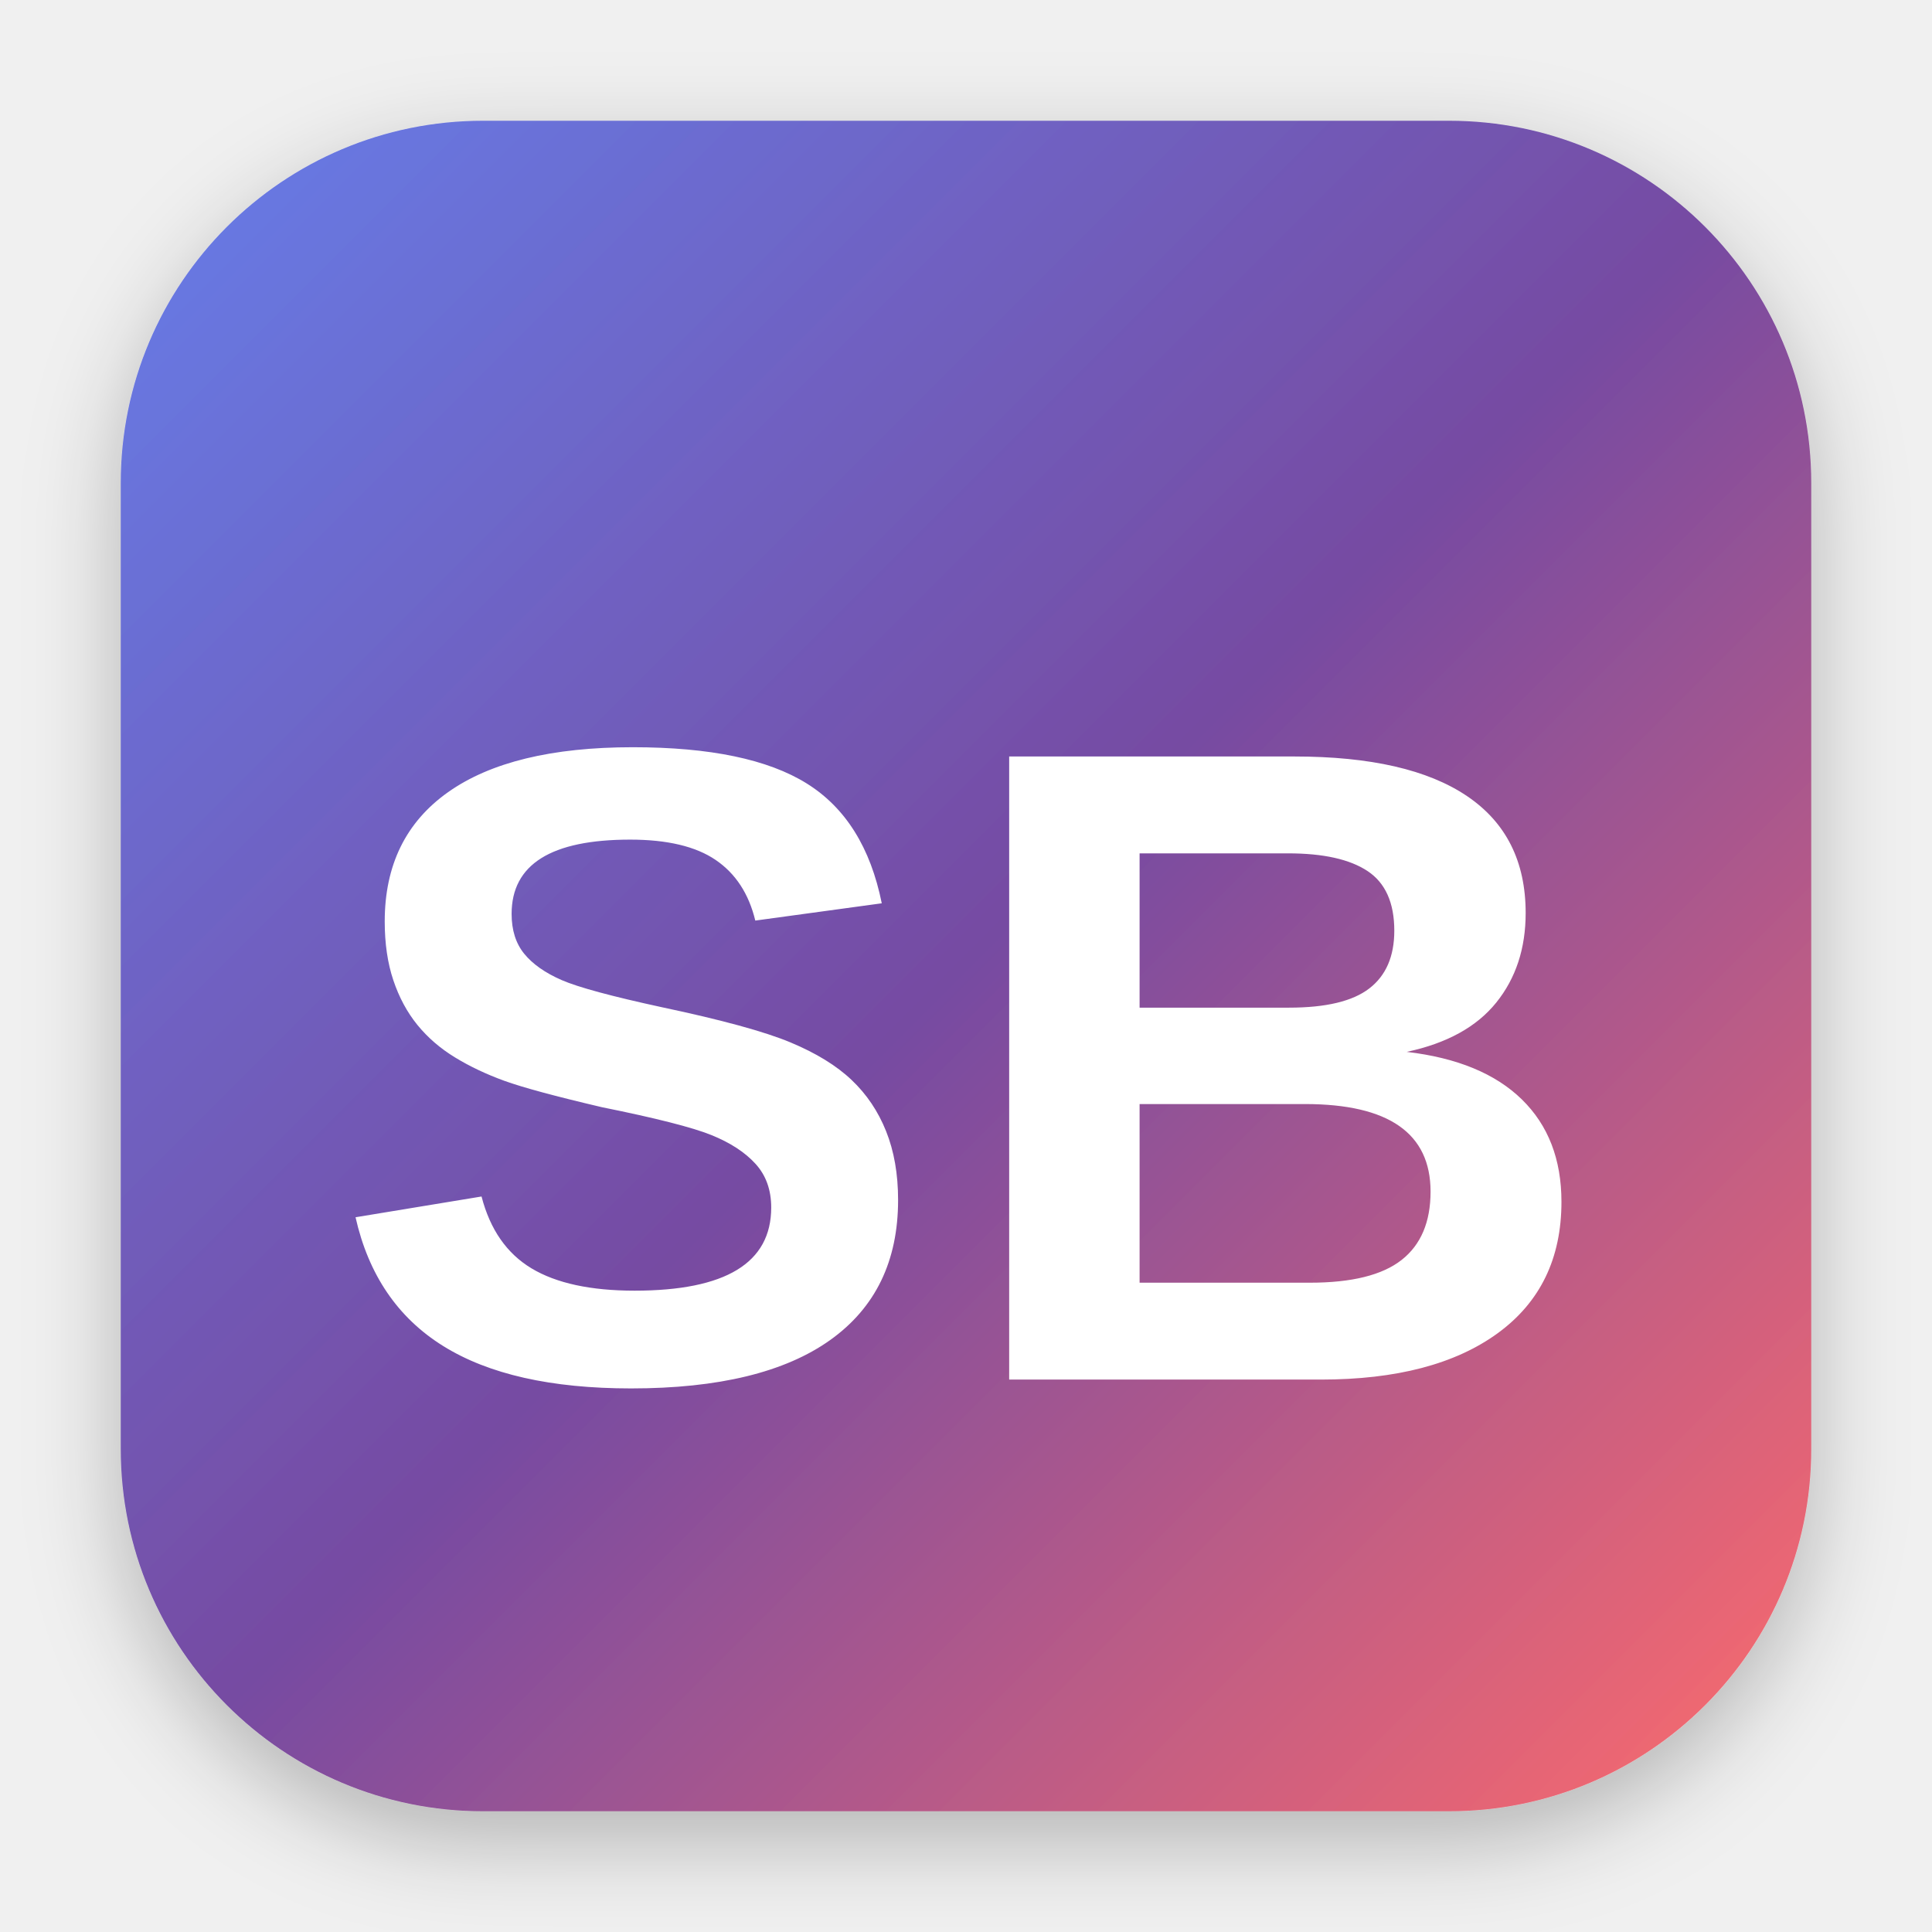
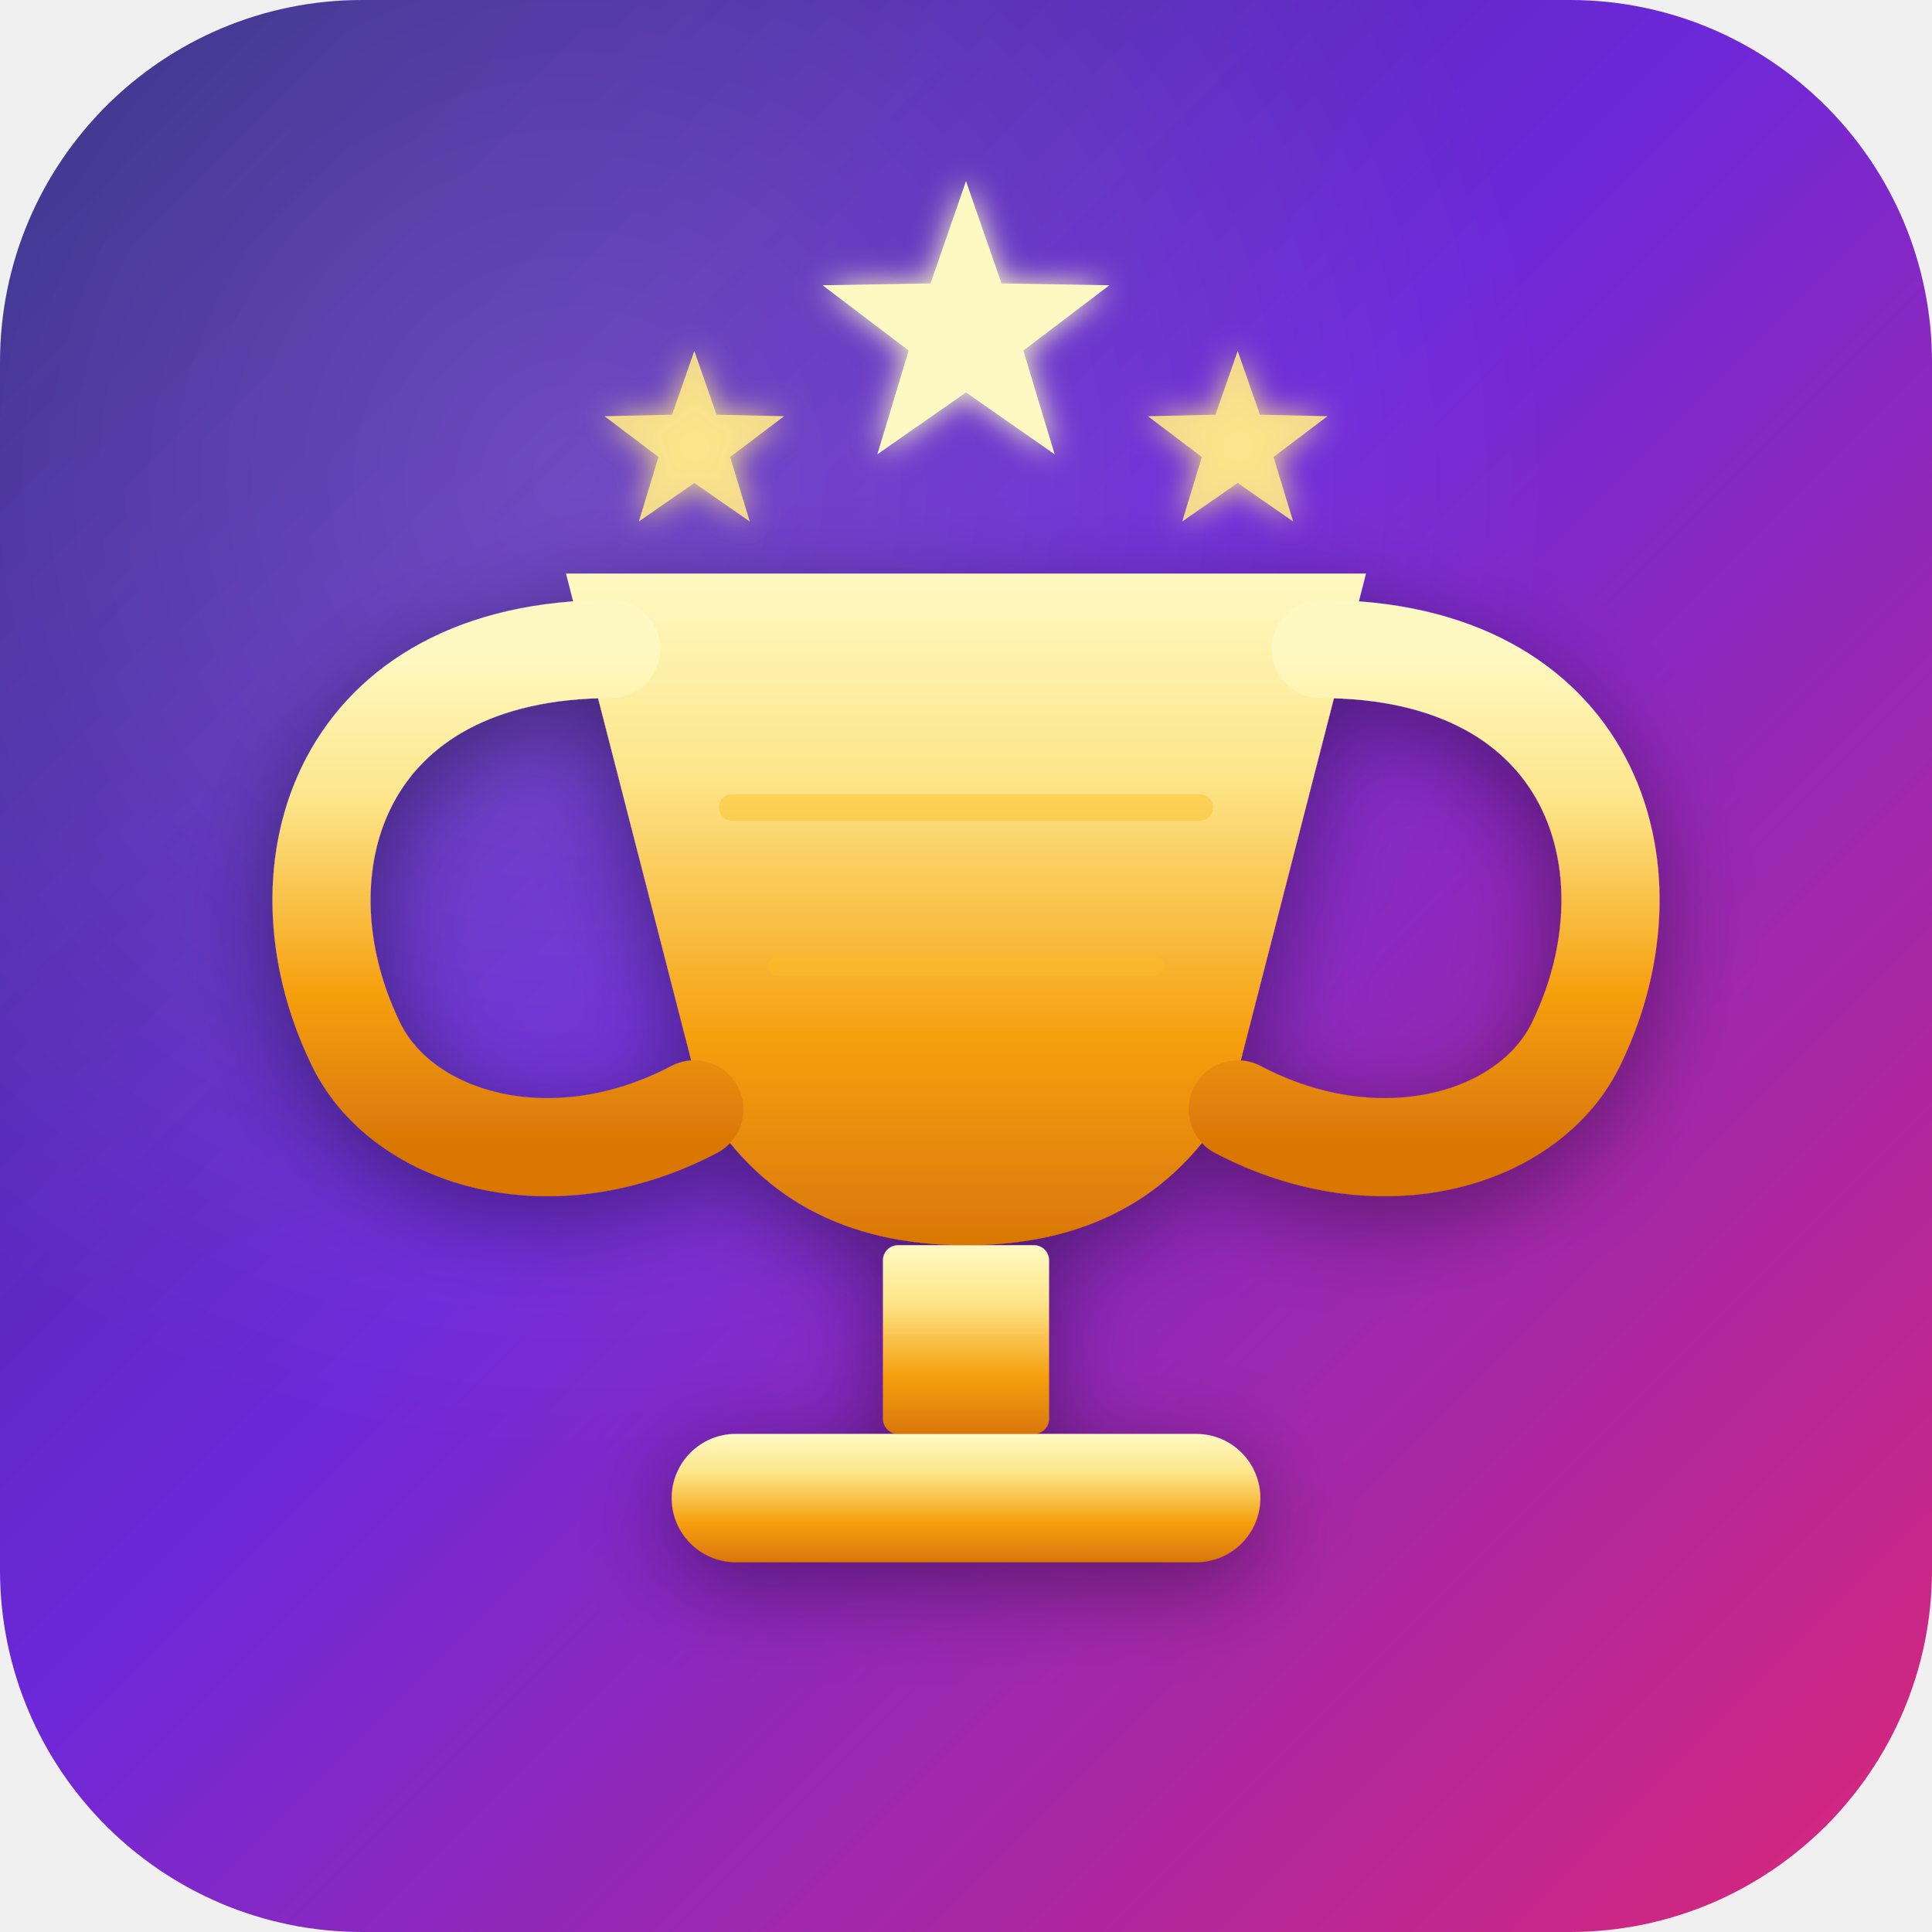
- <svg xmlns="http://www.w3.org/2000/svg" width="512" height="512" viewBox="0 0 512 512">
+ <svg xmlns="http://www.w3.org/2000/svg" viewBox="0 0 512 512" width="512" height="512">
  <defs>
-     <linearGradient id="g" x1="0" y1="0" x2="1" y2="1">
-       <stop offset="0%" stop-color="#667eea" />
-       <stop offset="50%" stop-color="#764ba2" />
-       <stop offset="100%" stop-color="#ff6b6b" />
+     <linearGradient id="bg" x1="0%" y1="0%" x2="100%" y2="100%">
+       <stop offset="0%" stop-color="#312e81" />
+       <stop offset="45%" stop-color="#6d28d9" />
+       <stop offset="100%" stop-color="#db2777" />
    </linearGradient>
-     <filter id="shadow" x="-50%" y="-50%" width="200%" height="200%">
-       <feDropShadow dx="0" dy="8" stdDeviation="12" flood-color="rgba(0,0,0,0.25)" />
+     <radialGradient id="bghl" cx="30%" cy="25%" r="50%">
+       <stop offset="0%" stop-color="rgba(255,255,255,0.15)" />
+       <stop offset="100%" stop-color="rgba(255,255,255,0)" />
+     </radialGradient>
+     <linearGradient id="gold" x1="0%" y1="0%" x2="0%" y2="100%">
+       <stop offset="0%" stop-color="#fef9c3" />
+       <stop offset="30%" stop-color="#fde68a" />
+       <stop offset="70%" stop-color="#f59e0b" />
+       <stop offset="100%" stop-color="#d97706" />
+     </linearGradient>
+     <filter id="ts" x="-15%" y="-15%" width="130%" height="130%">
+       <feDropShadow dx="0" dy="6" stdDeviation="12" flood-color="rgba(0,0,0,0.4)" />
+     </filter>
+     <filter id="sg" x="-30%" y="-30%" width="160%" height="160%">
+       <feGaussianBlur in="SourceGraphic" stdDeviation="4" result="b" />
+       <feMerge>
+         <feMergeNode in="b" />
+         <feMergeNode in="SourceGraphic" />
+       </feMerge>
    </filter>
  </defs>
-   <rect x="32" y="32" width="448" height="448" rx="96" fill="url(#g)" filter="url(#shadow)" />
-   <g fill="#fff" font-family="Poppins, Arial, Helvetica, sans-serif" font-weight="800" text-anchor="middle">
-     <text x="50%" y="55%" font-size="240" dy="0.35em" letter-spacing="4">SB</text>
+   <rect width="512" height="512" rx="96" fill="url(#bg)" />
+   <rect width="512" height="512" rx="96" fill="url(#bghl)" />
+   <g filter="url(#ts)">
+     <path d="M 150,152 L 362,152 L 326,292 Q 304,330 256,330 Q 208,330 186,292 Z" fill="url(#gold)" />
+     <path d="M 162,172 C 90,172 72,230 94,276 C 106,302 146,314 184,294" fill="none" stroke="url(#gold)" stroke-width="26" stroke-linecap="round" />
+     <path d="M 350,172 C 422,172 440,230 418,276 C 406,302 366,314 328,294" fill="none" stroke="url(#gold)" stroke-width="26" stroke-linecap="round" />
+     <line x1="194" y1="214" x2="318" y2="214" stroke="rgba(251,191,36,0.45)" stroke-width="7" stroke-linecap="round" />
+     <line x1="206" y1="256" x2="306" y2="256" stroke="rgba(251,191,36,0.35)" stroke-width="5" stroke-linecap="round" />
+     <rect x="234" y="330" width="44" height="50" rx="4" fill="url(#gold)" />
+     <rect x="178" y="380" width="156" height="34" rx="17" fill="url(#gold)" />
+   </g>
+   <g filter="url(#sg)">
+     <polygon points="256.0,48.0 265.4,75.1 294.0,75.6 271.2,92.9 279.5,120.4 256.0,104.0 232.5,120.4 240.8,92.9 218.0,75.6 246.6,75.1" fill="#fef9c3" />
+     <polygon points="184.0,93.0 189.9,109.9 207.8,110.3 193.5,121.1 198.7,138.2 184.0,128.0 169.3,138.2 174.5,121.1 160.2,110.3 178.1,109.9" fill="#fde68a" opacity="0.9" />
+     <polygon points="328.0,93.0 333.9,109.9 351.8,110.3 337.5,121.1 342.7,138.2 328.0,128.0 313.3,138.2 318.5,121.1 304.2,110.3 322.1,109.9" fill="#fde68a" opacity="0.9" />
  </g>
</svg>
